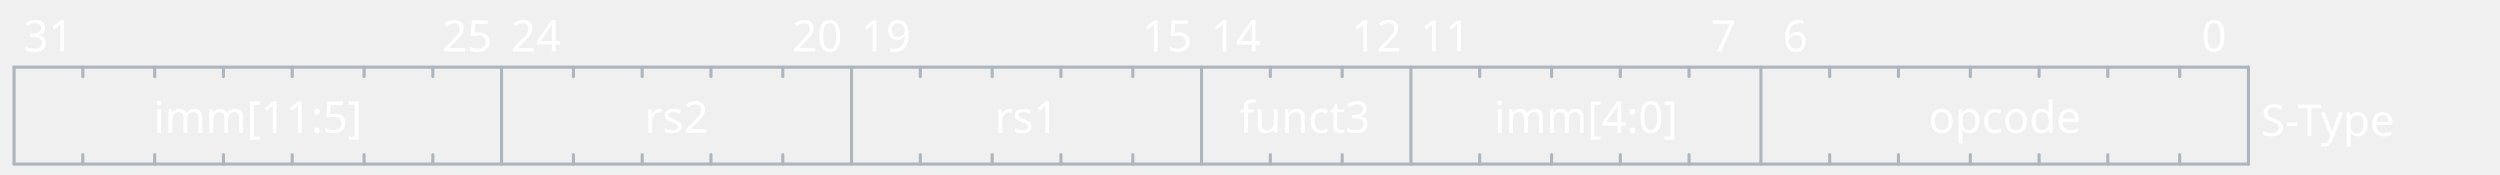
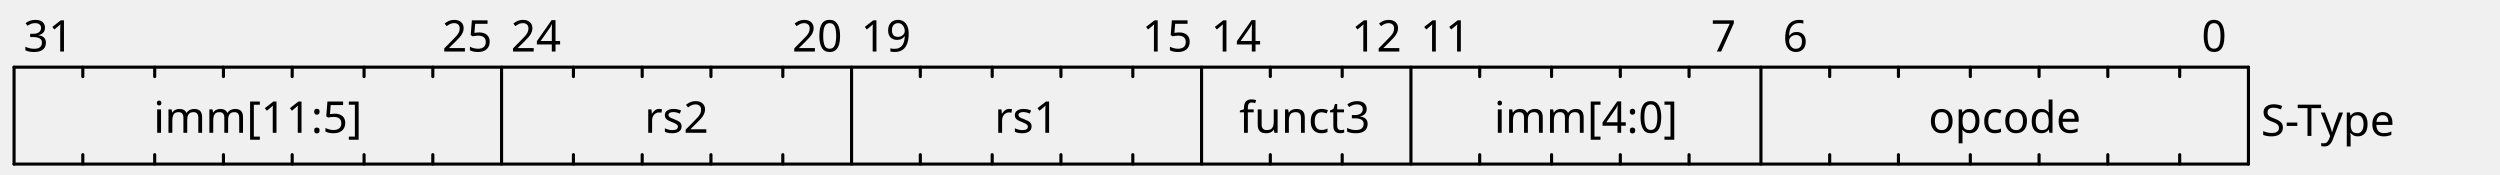
<svg xmlns="http://www.w3.org/2000/svg" width="800" height="56" viewBox="0 0 800 56" class="WaveDrom">
-   <g transform="translate(0.5,0.5)" text-anchor="middle" font-size="14" font-family="sans-serif" fill="#fff" font-weight="normal">
+   <g transform="translate(0.5,0.5)" text-anchor="middle" font-size="14" font-family="sans-serif" font-weight="normal">
    <g transform="translate(4,21)">
-       <g stroke="#adb5bd" stroke-width="1" stroke-linecap="round">
+       <g stroke="black" stroke-width="1" stroke-linecap="round">
        <line x2="715" />
        <line y2="31" />
        <line x2="715" y1="31" y2="31" />
        <line x1="715" x2="715" y2="31" />
        <line x1="693" x2="693" y2="3" />
        <line x1="693" x2="693" y1="31" y2="28" />
        <line x1="670" x2="670" y2="3" />
        <line x1="670" x2="670" y1="31" y2="28" />
        <line x1="648" x2="648" y2="3" />
        <line x1="648" x2="648" y1="31" y2="28" />
        <line x1="626" x2="626" y2="3" />
        <line x1="626" x2="626" y1="31" y2="28" />
        <line x1="603" x2="603" y2="3" />
        <line x1="603" x2="603" y1="31" y2="28" />
        <line x1="581" x2="581" y2="3" />
        <line x1="581" x2="581" y1="31" y2="28" />
        <line x1="559" x2="559" y2="31" />
        <line x1="536" x2="536" y2="3" />
        <line x1="536" x2="536" y1="31" y2="28" />
        <line x1="514" x2="514" y2="3" />
        <line x1="514" x2="514" y1="31" y2="28" />
        <line x1="492" x2="492" y2="3" />
        <line x1="492" x2="492" y1="31" y2="28" />
        <line x1="469" x2="469" y2="3" />
        <line x1="469" x2="469" y1="31" y2="28" />
        <line x1="447" x2="447" y2="31" />
        <line x1="425" x2="425" y2="3" />
        <line x1="425" x2="425" y1="31" y2="28" />
        <line x1="402" x2="402" y2="3" />
        <line x1="402" x2="402" y1="31" y2="28" />
        <line x1="380" x2="380" y2="31" />
        <line x1="358" x2="358" y2="3" />
        <line x1="358" x2="358" y1="31" y2="28" />
        <line x1="335" x2="335" y2="3" />
        <line x1="335" x2="335" y1="31" y2="28" />
        <line x1="313" x2="313" y2="3" />
        <line x1="313" x2="313" y1="31" y2="28" />
        <line x1="290" x2="290" y2="3" />
        <line x1="290" x2="290" y1="31" y2="28" />
        <line x1="268" x2="268" y2="31" />
        <line x1="246" x2="246" y2="3" />
        <line x1="246" x2="246" y1="31" y2="28" />
        <line x1="223" x2="223" y2="3" />
        <line x1="223" x2="223" y1="31" y2="28" />
        <line x1="201" x2="201" y2="3" />
        <line x1="201" x2="201" y1="31" y2="28" />
        <line x1="179" x2="179" y2="3" />
        <line x1="179" x2="179" y1="31" y2="28" />
        <line x1="156" x2="156" y2="31" />
        <line x1="134" x2="134" y2="3" />
        <line x1="134" x2="134" y1="31" y2="28" />
        <line x1="112" x2="112" y2="3" />
        <line x1="112" x2="112" y1="31" y2="28" />
        <line x1="89" x2="89" y2="3" />
        <line x1="89" x2="89" y1="31" y2="28" />
        <line x1="67" x2="67" y2="3" />
        <line x1="67" x2="67" y1="31" y2="28" />
        <line x1="45" x2="45" y2="3" />
        <line x1="45" x2="45" y1="31" y2="28" />
        <line x1="22" x2="22" y2="3" />
        <line x1="22" x2="22" y1="31" y2="28" />
      </g>
      <g>
        <g />
        <g transform="translate(11,-11)">
          <g transform="translate(693)">
            <text y="6">0</text>
          </g>
          <g transform="translate(559)">
            <text y="6">6</text>
          </g>
          <g transform="translate(536)">
            <text y="6">7</text>
          </g>
          <g transform="translate(447)">
            <text y="6">11</text>
          </g>
          <g transform="translate(425)">
            <text y="6">12</text>
          </g>
          <g transform="translate(380)">
            <text y="6">14</text>
          </g>
          <g transform="translate(358)">
            <text y="6">15</text>
          </g>
          <g transform="translate(268)">
            <text y="6">19</text>
          </g>
          <g transform="translate(246)">
            <text y="6">20</text>
          </g>
          <g transform="translate(156)">
            <text y="6">24</text>
          </g>
          <g transform="translate(134)">
            <text y="6">25</text>
          </g>
          <g transform="translate(0)">
            <text y="6">31</text>
          </g>
        </g>
        <g transform="translate(11,15)">
          <g transform="translate(626)">
            <text y="6">
              <tspan>opcode</tspan>
            </text>
          </g>
          <g transform="translate(492)">
            <text y="6">
              <tspan>imm[4:0]</tspan>
            </text>
          </g>
          <g transform="translate(402)">
            <text y="6">
              <tspan>funct3</tspan>
            </text>
          </g>
          <g transform="translate(313)">
            <text y="6">
              <tspan>rs1</tspan>
            </text>
          </g>
          <g transform="translate(201)">
            <text y="6">
              <tspan>rs2</tspan>
            </text>
          </g>
          <g transform="translate(67)">
            <text y="6">
              <tspan>imm[11:5]</tspan>
            </text>
          </g>
        </g>
        <g transform="translate(11,39)" />
      </g>
      <g text-anchor="start">
        <g transform="translate(719,16)">
          <text y="6">
            <tspan>S-Type</tspan>
          </text>
        </g>
      </g>
    </g>
  </g>
</svg>
